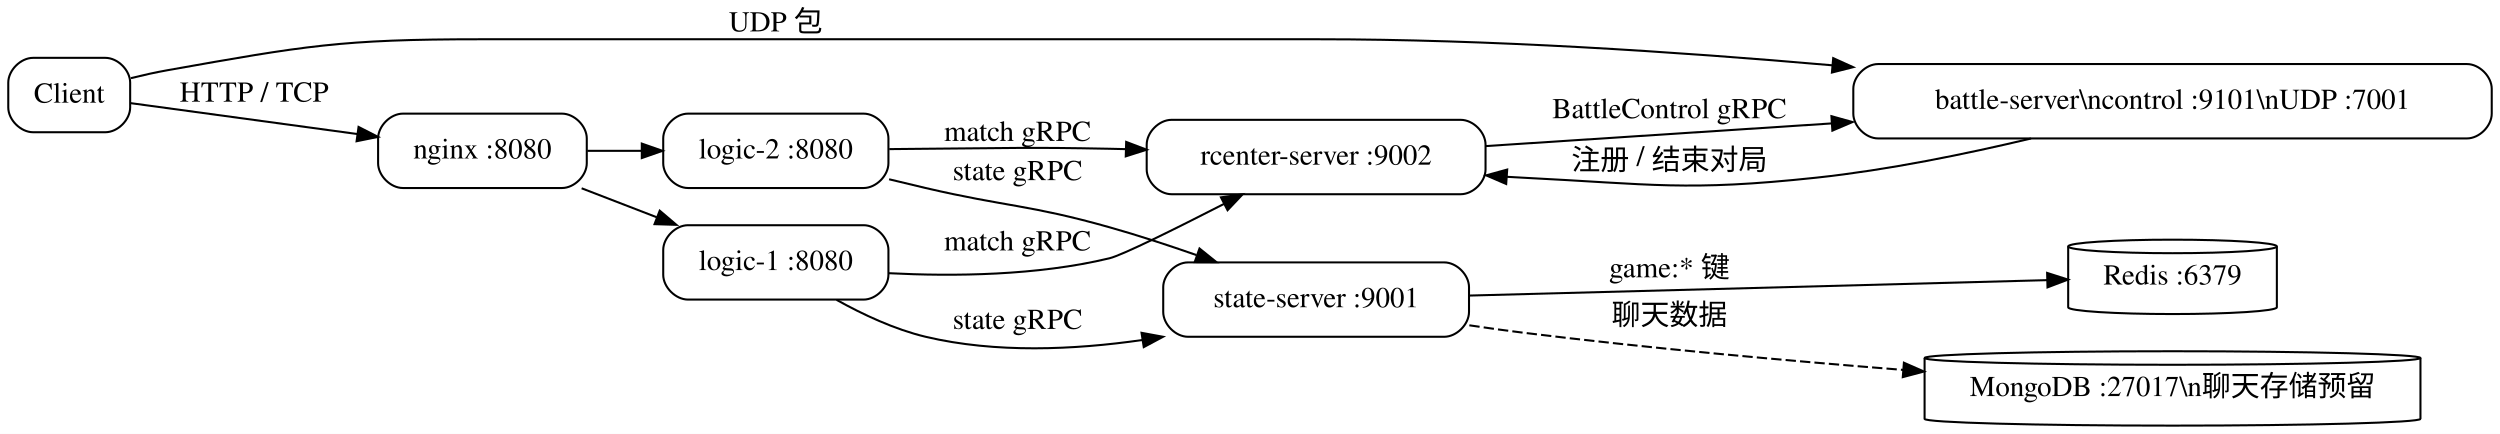
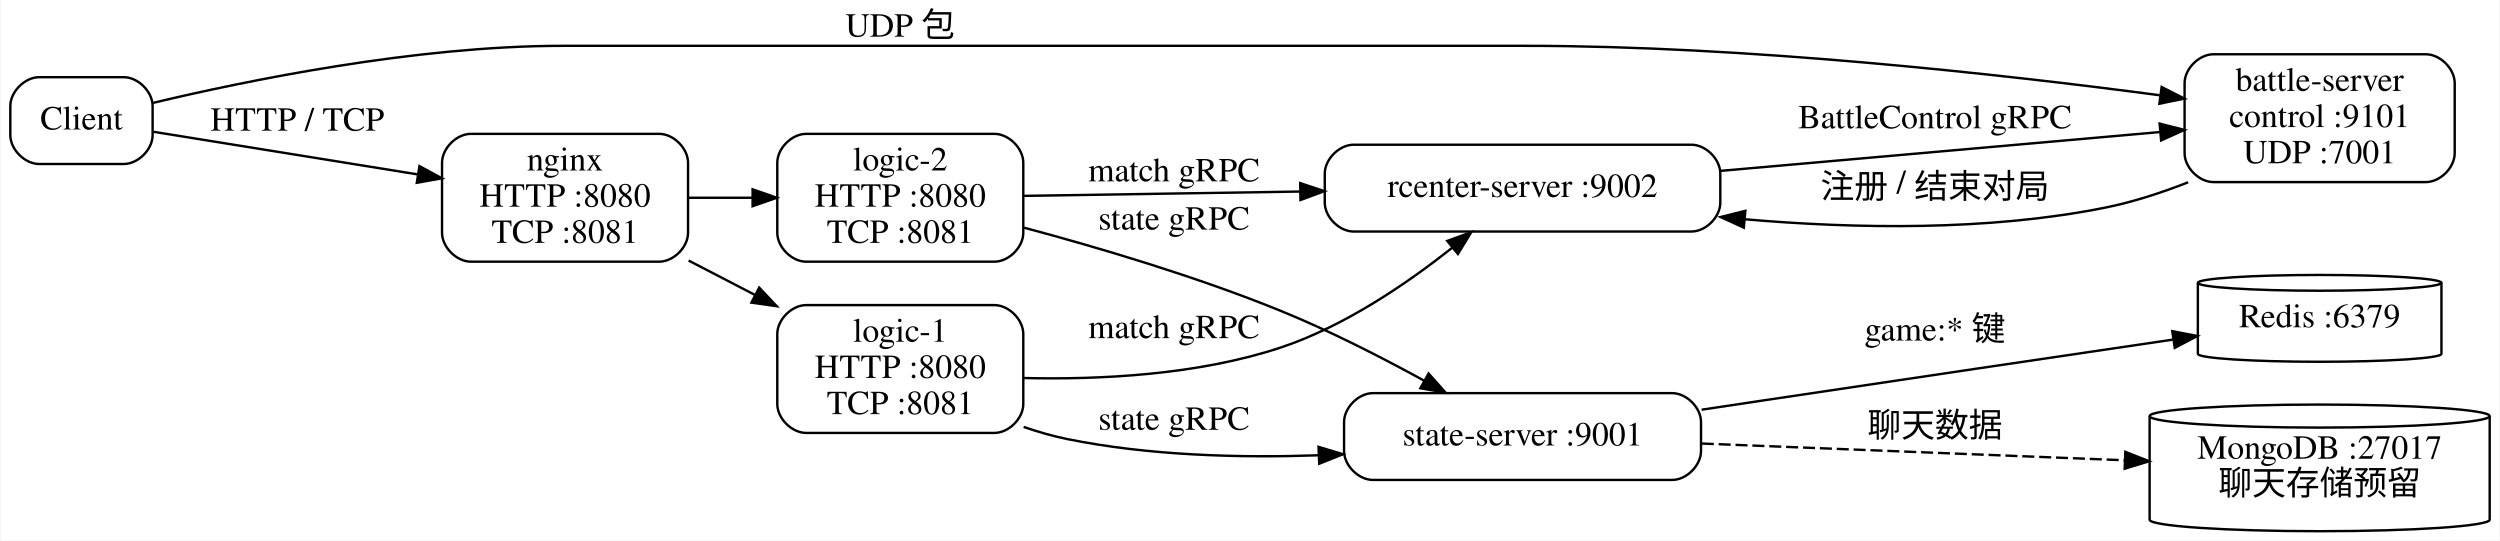
- <svg xmlns="http://www.w3.org/2000/svg" width="1210pt" height="210pt" viewBox="0.00 0.00 1210.00 210.00">
-   <g id="graph0" class="graph" transform="scale(1 1) rotate(0) translate(4 206)">
-     <polygon fill="white" stroke="transparent" points="-4,4 -4,-206 1206,-206 1206,4 -4,4" />
+ <svg xmlns="http://www.w3.org/2000/svg" width="1036pt" height="224pt" viewBox="0.00 0.00 1036.00 224.12">
+   <g id="graph0" class="graph" transform="scale(1 1) rotate(0) translate(4 220.12)">
+     <polygon fill="white" stroke="transparent" points="-4,4 -4,-220.12 1032,-220.12 1032,4 -4,4" />
    <g id="node1" class="node">
-       <path fill="none" stroke="black" d="M47,-178C47,-178 12,-178 12,-178 6,-178 0,-172 0,-166 0,-166 0,-154 0,-154 0,-148 6,-142 12,-142 12,-142 47,-142 47,-142 53,-142 59,-148 59,-154 59,-154 59,-166 59,-166 59,-172 53,-178 47,-178" />
-       <text text-anchor="middle" x="29.5" y="-156.3" font-family="Times,serif" font-size="14.00">Client</text>
+       <path fill="none" stroke="black" d="M47,-188.12C47,-188.12 12,-188.12 12,-188.12 6,-188.12 0,-182.12 0,-176.12 0,-176.12 0,-164.12 0,-164.12 0,-158.12 6,-152.12 12,-152.12 12,-152.12 47,-152.12 47,-152.12 53,-152.12 59,-158.12 59,-164.12 59,-164.12 59,-176.12 59,-176.12 59,-182.12 53,-188.12 47,-188.12" />
+       <text text-anchor="middle" x="29.5" y="-166.43" font-family="Times,serif" font-size="14.00">Client</text>
    </g>
    <g id="node2" class="node">
-       <path fill="none" stroke="black" d="M268,-151C268,-151 191,-151 191,-151 185,-151 179,-145 179,-139 179,-139 179,-127 179,-127 179,-121 185,-115 191,-115 191,-115 268,-115 268,-115 274,-115 280,-121 280,-127 280,-127 280,-139 280,-139 280,-145 274,-151 268,-151" />
-       <text text-anchor="middle" x="229.5" y="-129.3" font-family="Times,serif" font-size="14.00">nginx :8080</text>
+       <path fill="none" stroke="black" d="M269,-164.62C269,-164.62 191,-164.62 191,-164.62 185,-164.62 179,-158.62 179,-152.62 179,-152.62 179,-123.62 179,-123.62 179,-117.62 185,-111.62 191,-111.62 191,-111.62 269,-111.62 269,-111.62 275,-111.62 281,-117.62 281,-123.62 281,-123.62 281,-152.62 281,-152.62 281,-158.62 275,-164.62 269,-164.62" />
+       <text text-anchor="middle" x="230" y="-149.43" font-family="Times,serif" font-size="14.00">nginx</text>
+       <text text-anchor="middle" x="230" y="-134.43" font-family="Times,serif" font-size="14.00">HTTP :8080</text>
+       <text text-anchor="middle" x="230" y="-119.42" font-family="Times,serif" font-size="14.00">TCP :8081</text>
    </g>
    <g id="edge1" class="edge">
-       <path fill="none" stroke="black" d="M59.29,-156.07C87.92,-152.17 132.68,-146.07 168.98,-141.12" />
-       <polygon fill="black" stroke="black" points="169.54,-144.57 178.97,-139.75 168.59,-137.64 169.54,-144.57" />
-       <text text-anchor="middle" x="119" y="-156.8" font-family="Times,serif" font-size="14.00">HTTP / TCP</text>
+       <path fill="none" stroke="black" d="M59.36,-165.47C87.96,-160.86 132.63,-153.66 168.95,-147.8" />
+       <polygon fill="black" stroke="black" points="169.64,-151.24 178.96,-146.19 168.53,-144.33 169.64,-151.24" />
+       <text text-anchor="middle" x="119" y="-165.93" font-family="Times,serif" font-size="14.00">HTTP / TCP</text>
    </g>
    <g id="node9" class="node">
-       <path fill="none" stroke="black" d="M1190,-175C1190,-175 905,-175 905,-175 899,-175 893,-169 893,-163 893,-163 893,-151 893,-151 893,-145 899,-139 905,-139 905,-139 1190,-139 1190,-139 1196,-139 1202,-145 1202,-151 1202,-151 1202,-163 1202,-163 1202,-169 1196,-175 1190,-175" />
-       <text text-anchor="middle" x="1047.5" y="-153.3" font-family="Times,serif" font-size="14.00">battle-server\ncontrol :9101\nUDP :7001</text>
+       <path fill="none" stroke="black" d="M1001.5,-197.62C1001.5,-197.62 913.5,-197.62 913.5,-197.62 907.5,-197.62 901.5,-191.62 901.5,-185.62 901.5,-185.62 901.5,-156.62 901.5,-156.62 901.5,-150.62 907.5,-144.62 913.5,-144.62 913.5,-144.62 1001.5,-144.62 1001.5,-144.62 1007.5,-144.62 1013.5,-150.62 1013.5,-156.62 1013.5,-156.62 1013.5,-185.62 1013.5,-185.62 1013.5,-191.62 1007.5,-197.62 1001.5,-197.62" />
+       <text text-anchor="middle" x="957.5" y="-182.43" font-family="Times,serif" font-size="14.00">battle-server</text>
+       <text text-anchor="middle" x="957.5" y="-167.43" font-family="Times,serif" font-size="14.00">control :9101</text>
+       <text text-anchor="middle" x="957.5" y="-152.43" font-family="Times,serif" font-size="14.00">UDP :7001</text>
    </g>
    <g id="edge12" class="edge">
-       <path fill="none" stroke="black" d="M59.37,-168.18C65.17,-169.62 71.25,-170.98 77,-172 143.62,-183.82 160.84,-187 228.5,-187 228.5,-187 228.5,-187 634,-187 716.12,-187 807.19,-181.01 882.83,-174.39" />
-       <polygon fill="black" stroke="black" points="883.27,-177.86 892.92,-173.49 882.65,-170.89 883.27,-177.86" />
-       <text text-anchor="middle" x="371.5" y="-190.8" font-family="Times,serif" font-size="14.00">UDP 包</text>
+       <path fill="none" stroke="black" d="M59.21,-177.47C97.61,-186.64 167.96,-201.12 229,-201.12 229,-201.12 229,-201.12 628,-201.12 719.6,-201.12 824.97,-189.41 891.15,-180.63" />
+       <polygon fill="black" stroke="black" points="891.98,-184.05 901.42,-179.24 891.05,-177.11 891.98,-184.05" />
+       <text text-anchor="middle" x="369" y="-204.93" font-family="Times,serif" font-size="14.00">UDP 包</text>
    </g>
    <g id="node3" class="node">
-       <path fill="none" stroke="black" d="M414,-97C414,-97 329,-97 329,-97 323,-97 317,-91 317,-85 317,-85 317,-73 317,-73 317,-67 323,-61 329,-61 329,-61 414,-61 414,-61 420,-61 426,-67 426,-73 426,-73 426,-85 426,-85 426,-91 420,-97 414,-97" />
-       <text text-anchor="middle" x="371.5" y="-75.3" font-family="Times,serif" font-size="14.00">logic-1 :8080</text>
+       <path fill="none" stroke="black" d="M408,-93.62C408,-93.62 330,-93.62 330,-93.62 324,-93.62 318,-87.62 318,-81.62 318,-81.62 318,-52.62 318,-52.62 318,-46.62 324,-40.62 330,-40.62 330,-40.62 408,-40.62 408,-40.62 414,-40.62 420,-46.62 420,-52.62 420,-52.62 420,-81.62 420,-81.62 420,-87.62 414,-93.62 408,-93.62" />
+       <text text-anchor="middle" x="369" y="-78.42" font-family="Times,serif" font-size="14.00">logic-1</text>
+       <text text-anchor="middle" x="369" y="-63.42" font-family="Times,serif" font-size="14.00">HTTP :8080</text>
+       <text text-anchor="middle" x="369" y="-48.42" font-family="Times,serif" font-size="14.00">TCP :8081</text>
    </g>
    <g id="edge2" class="edge">
-       <path fill="none" stroke="black" d="M277.51,-114.87C289.17,-110.37 301.78,-105.51 313.85,-100.85" />
-       <polygon fill="black" stroke="black" points="315.31,-104.04 323.38,-97.18 312.79,-97.51 315.31,-104.04" />
+       <path fill="none" stroke="black" d="M281.24,-112.09C290.17,-107.46 299.55,-102.6 308.71,-97.85" />
+       <polygon fill="black" stroke="black" points="310.5,-100.87 317.77,-93.16 307.28,-94.65 310.5,-100.87" />
    </g>
    <g id="node4" class="node">
-       <path fill="none" stroke="black" d="M414,-151C414,-151 329,-151 329,-151 323,-151 317,-145 317,-139 317,-139 317,-127 317,-127 317,-121 323,-115 329,-115 329,-115 414,-115 414,-115 420,-115 426,-121 426,-127 426,-127 426,-139 426,-139 426,-145 420,-151 414,-151" />
-       <text text-anchor="middle" x="371.5" y="-129.3" font-family="Times,serif" font-size="14.00">logic-2 :8080</text>
+       <path fill="none" stroke="black" d="M408,-164.62C408,-164.62 330,-164.62 330,-164.62 324,-164.62 318,-158.62 318,-152.62 318,-152.62 318,-123.62 318,-123.62 318,-117.62 324,-111.62 330,-111.62 330,-111.62 408,-111.62 408,-111.62 414,-111.62 420,-117.62 420,-123.62 420,-123.62 420,-152.62 420,-152.62 420,-158.62 414,-164.62 408,-164.62" />
+       <text text-anchor="middle" x="369" y="-149.43" font-family="Times,serif" font-size="14.00">logic-2</text>
+       <text text-anchor="middle" x="369" y="-134.43" font-family="Times,serif" font-size="14.00">HTTP :8080</text>
+       <text text-anchor="middle" x="369" y="-119.42" font-family="Times,serif" font-size="14.00">TCP :8081</text>
    </g>
    <g id="edge3" class="edge">
-       <path fill="none" stroke="black" d="M280.25,-133C288.73,-133 297.63,-133 306.41,-133" />
-       <polygon fill="black" stroke="black" points="306.63,-136.5 316.63,-133 306.63,-129.5 306.63,-136.5" />
+       <path fill="none" stroke="black" d="M281.24,-138.12C289.8,-138.12 298.77,-138.12 307.57,-138.12" />
+       <polygon fill="black" stroke="black" points="307.77,-141.63 317.77,-138.12 307.77,-134.63 307.77,-141.63" />
    </g>
    <g id="node5" class="node">
-       <path fill="none" stroke="black" d="M695,-79C695,-79 571,-79 571,-79 565,-79 559,-73 559,-67 559,-67 559,-55 559,-55 559,-49 565,-43 571,-43 571,-43 695,-43 695,-43 701,-43 707,-49 707,-55 707,-55 707,-67 707,-67 707,-73 701,-79 695,-79" />
-       <text text-anchor="middle" x="633" y="-57.3" font-family="Times,serif" font-size="14.00">state-server :9001</text>
+       <path fill="none" stroke="black" d="M689,-57.12C689,-57.12 565,-57.12 565,-57.12 559,-57.12 553,-51.12 553,-45.12 553,-45.12 553,-33.12 553,-33.12 553,-27.12 559,-21.12 565,-21.12 565,-21.12 689,-21.12 689,-21.12 695,-21.12 701,-27.12 701,-33.12 701,-33.12 701,-45.12 701,-45.12 701,-51.12 695,-57.12 689,-57.12" />
+       <text text-anchor="middle" x="627" y="-35.42" font-family="Times,serif" font-size="14.00">state-server :9001</text>
    </g>
    <g id="edge4" class="edge">
-       <path fill="none" stroke="black" d="M400.88,-60.87C413.56,-53.81 428.99,-46.57 444,-43 477.82,-34.97 515.88,-36.67 548.86,-41.43" />
-       <polygon fill="black" stroke="black" points="548.5,-44.92 558.92,-43 549.58,-38 548.5,-44.92" />
-       <text text-anchor="middle" x="488.5" y="-46.8" font-family="Times,serif" font-size="14.00">state gRPC</text>
+       <path fill="none" stroke="black" d="M420.15,-43.11C426.06,-41.07 432.09,-39.33 438,-38.12 471.76,-31.23 509.65,-30.19 542.52,-31.35" />
+       <polygon fill="black" stroke="black" points="542.41,-34.85 552.55,-31.78 542.71,-27.85 542.41,-34.85" />
+       <text text-anchor="middle" x="482.5" y="-41.92" font-family="Times,serif" font-size="14.00">state gRPC</text>
    </g>
    <g id="node8" class="node">
-       <path fill="none" stroke="black" d="M703,-148C703,-148 563,-148 563,-148 557,-148 551,-142 551,-136 551,-136 551,-124 551,-124 551,-118 557,-112 563,-112 563,-112 703,-112 703,-112 709,-112 715,-118 715,-124 715,-124 715,-136 715,-136 715,-142 709,-148 703,-148" />
-       <text text-anchor="middle" x="633" y="-126.3" font-family="Times,serif" font-size="14.00">rcenter-server :9002</text>
+       <path fill="none" stroke="black" d="M697,-160.12C697,-160.12 557,-160.12 557,-160.12 551,-160.12 545,-154.12 545,-148.12 545,-148.12 545,-136.12 545,-136.12 545,-130.12 551,-124.12 557,-124.12 557,-124.12 697,-124.12 697,-124.12 703,-124.12 709,-130.12 709,-136.12 709,-136.12 709,-148.12 709,-148.12 709,-154.12 703,-160.12 697,-160.12" />
+       <text text-anchor="middle" x="627" y="-138.43" font-family="Times,serif" font-size="14.00">rcenter-server :9002</text>
    </g>
    <g id="edge8" class="edge">
-       <path fill="none" stroke="black" d="M426,-73.78C457.57,-72.15 498.05,-72.59 533,-81 539.1,-82.47 564.8,-95.22 588.49,-107.35" />
-       <polygon fill="black" stroke="black" points="586.94,-110.49 597.43,-111.95 590.14,-104.26 586.94,-110.49" />
-       <text text-anchor="middle" x="488.5" y="-84.8" font-family="Times,serif" font-size="14.00">match gRPC</text>
+       <path fill="none" stroke="black" d="M420.05,-63.39C451.53,-62.63 492.56,-64.61 527,-76.12 553.28,-84.91 579.2,-102.61 597.93,-117.47" />
+       <polygon fill="black" stroke="black" points="595.78,-120.24 605.74,-123.85 600.2,-114.81 595.78,-120.24" />
+       <text text-anchor="middle" x="482.5" y="-79.92" font-family="Times,serif" font-size="14.00">match gRPC</text>
    </g>
    <g id="edge5" class="edge">
-       <path fill="none" stroke="black" d="M426.33,-119.23C432.28,-117.77 438.26,-116.33 444,-115 483.4,-105.84 494.07,-106.99 533,-96 546.77,-92.12 561.39,-87.32 575.06,-82.55" />
-       <polygon fill="black" stroke="black" points="576.56,-85.73 584.81,-79.08 574.22,-79.13 576.56,-85.73" />
-       <text text-anchor="middle" x="488.5" y="-118.8" font-family="Times,serif" font-size="14.00">state gRPC</text>
+       <path fill="none" stroke="black" d="M420.34,-125.71C451.57,-117.36 492.22,-105.31 527,-91.12 547.05,-82.95 568.43,-72.02 586.17,-62.3" />
+       <polygon fill="black" stroke="black" points="588.04,-65.26 595.08,-57.34 584.64,-59.14 588.04,-65.26" />
+       <text text-anchor="middle" x="482.5" y="-124.92" font-family="Times,serif" font-size="14.00">state gRPC</text>
    </g>
    <g id="edge9" class="edge">
-       <path fill="none" stroke="black" d="M426.38,-133.83C432.32,-133.9 438.29,-133.96 444,-134 483.55,-134.28 493.45,-134.8 533,-134 535.56,-133.95 538.15,-133.89 540.77,-133.82" />
-       <polygon fill="black" stroke="black" points="541.07,-137.32 550.97,-133.54 540.87,-130.32 541.07,-137.32" />
-       <text text-anchor="middle" x="488.5" y="-137.8" font-family="Times,serif" font-size="14.00">match gRPC</text>
+       <path fill="none" stroke="black" d="M420.27,-138.91C452.82,-139.42 496.16,-140.1 534.67,-140.7" />
+       <polygon fill="black" stroke="black" points="534.81,-144.2 544.86,-140.86 534.92,-137.2 534.81,-144.2" />
+       <text text-anchor="middle" x="482.5" y="-144.93" font-family="Times,serif" font-size="14.00">match gRPC</text>
    </g>
    <g id="node6" class="node">
-       <path fill="none" stroke="black" d="M1098,-86.73C1098,-88.53 1075.37,-90 1047.5,-90 1019.63,-90 997,-88.53 997,-86.73 997,-86.73 997,-57.27 997,-57.27 997,-55.47 1019.63,-54 1047.5,-54 1075.37,-54 1098,-55.47 1098,-57.27 1098,-57.27 1098,-86.73 1098,-86.73" />
-       <path fill="none" stroke="black" d="M1098,-86.73C1098,-84.92 1075.37,-83.45 1047.5,-83.45 1019.63,-83.45 997,-84.92 997,-86.73" />
-       <text text-anchor="middle" x="1047.5" y="-68.3" font-family="Times,serif" font-size="14.00">Redis :6379</text>
+       <path fill="none" stroke="black" d="M1008,-102.85C1008,-104.66 985.37,-106.12 957.5,-106.12 929.63,-106.12 907,-104.66 907,-102.85 907,-102.85 907,-73.4 907,-73.4 907,-71.59 929.63,-70.12 957.5,-70.12 985.37,-70.12 1008,-71.59 1008,-73.4 1008,-73.4 1008,-102.85 1008,-102.85" />
+       <path fill="none" stroke="black" d="M1008,-102.85C1008,-101.05 985.37,-99.58 957.5,-99.58 929.63,-99.58 907,-101.05 907,-102.85" />
+       <text text-anchor="middle" x="957.5" y="-84.42" font-family="Times,serif" font-size="14.00">Redis :6379</text>
    </g>
    <g id="edge6" class="edge">
-       <path fill="none" stroke="black" d="M707.27,-62.95C786.98,-65.08 912.89,-68.44 986.82,-70.41" />
-       <polygon fill="black" stroke="black" points="986.81,-73.91 996.9,-70.68 986.99,-66.91 986.81,-73.91" />
-       <text text-anchor="middle" x="804" y="-71.8" font-family="Times,serif" font-size="14.00">game:* 键</text>
+       <path fill="none" stroke="black" d="M701.25,-50.25C709.93,-51.56 718.66,-52.88 727,-54.12 784.59,-62.75 850.32,-72.48 896.64,-79.31" />
+       <polygon fill="black" stroke="black" points="896.4,-82.81 906.8,-80.81 897.42,-75.89 896.4,-82.81" />
+       <text text-anchor="middle" x="798" y="-78.92" font-family="Times,serif" font-size="14.00">game:* 键</text>
    </g>
    <g id="node7" class="node">
-       <path fill="none" stroke="black" d="M1167.5,-32.73C1167.5,-34.53 1113.71,-36 1047.5,-36 981.29,-36 927.5,-34.53 927.5,-32.73 927.5,-32.73 927.5,-3.27 927.5,-3.27 927.5,-1.47 981.29,0 1047.5,0 1113.71,0 1167.5,-1.47 1167.5,-3.27 1167.5,-3.27 1167.5,-32.73 1167.5,-32.73" />
-       <path fill="none" stroke="black" d="M1167.5,-32.73C1167.5,-30.92 1113.71,-29.45 1047.5,-29.45 981.29,-29.45 927.5,-30.92 927.5,-32.73" />
-       <text text-anchor="middle" x="1047.5" y="-14.3" font-family="Times,serif" font-size="14.00">MongoDB :27017\n聊天存储预留</text>
+       <path fill="none" stroke="black" d="M1028,-47.6C1028,-50.24 996.4,-52.38 957.5,-52.38 918.6,-52.38 887,-50.24 887,-47.6 887,-47.6 887,-4.65 887,-4.65 887,-2.01 918.6,0.13 957.5,0.13 996.4,0.13 1028,-2.01 1028,-4.65 1028,-4.65 1028,-47.6 1028,-47.6" />
+       <path fill="none" stroke="black" d="M1028,-47.6C1028,-44.97 996.4,-42.83 957.5,-42.83 918.6,-42.83 887,-44.97 887,-47.6" />
+       <text text-anchor="middle" x="957.5" y="-29.93" font-family="Times,serif" font-size="14.00">MongoDB :27017</text>
+       <text text-anchor="middle" x="957.5" y="-14.93" font-family="Times,serif" font-size="14.00">聊天存储预留</text>
    </g>
    <g id="edge7" class="edge">
-       <path fill="none" stroke="black" stroke-dasharray="5,2" d="M707.17,-48.55C715.86,-47.25 724.62,-46.04 733,-45 793.35,-37.53 860.49,-31.46 917.11,-26.97" />
-       <polygon fill="black" stroke="black" points="917.49,-30.45 927.19,-26.18 916.95,-23.47 917.49,-30.45" />
-       <text text-anchor="middle" x="804" y="-48.8" font-family="Times,serif" font-size="14.00">聊天数据</text>
+       <path fill="none" stroke="black" stroke-dasharray="5,2" d="M701.31,-36.22C753.36,-34.16 823.2,-31.4 876.66,-29.28" />
+       <polygon fill="black" stroke="black" points="876.93,-32.78 886.79,-28.88 876.66,-25.78 876.93,-32.78" />
+       <text text-anchor="middle" x="798" y="-38.92" font-family="Times,serif" font-size="14.00">聊天数据</text>
    </g>
    <g id="edge11" class="edge">
-       <path fill="none" stroke="black" d="M715,-135.3C762.7,-138.42 824.79,-142.49 882.31,-146.25" />
-       <polygon fill="black" stroke="black" points="882.41,-149.77 892.62,-146.93 882.87,-142.78 882.41,-149.77" />
-       <text text-anchor="middle" x="804" y="-148.8" font-family="Times,serif" font-size="14.00">BattleControl gRPC</text>
+       <path fill="none" stroke="black" d="M709.2,-149.29C765.31,-154.25 838.96,-160.75 891.26,-165.37" />
+       <polygon fill="black" stroke="black" points="891.15,-168.87 901.42,-166.26 891.77,-161.9 891.15,-168.87" />
+       <text text-anchor="middle" x="798" y="-166.93" font-family="Times,serif" font-size="14.00">BattleControl gRPC</text>
    </g>
    <g id="edge10" class="edge">
-       <path fill="none" stroke="black" d="M979.02,-138.97C947.64,-131.49 909.68,-123.7 875,-120 812.24,-113.31 796.03,-116.82 733,-120 730.47,-120.13 727.91,-120.27 725.32,-120.43" />
-       <polygon fill="black" stroke="black" points="724.99,-116.95 715.26,-121.13 725.48,-123.93 724.99,-116.95" />
-       <text text-anchor="middle" x="804" y="-123.8" font-family="Times,serif" font-size="14.00">注册 / 结束对局</text>
+       <path fill="none" stroke="black" d="M902.97,-144.54C891.98,-140.22 880.32,-136.42 869,-134.12 820.18,-124.23 764.67,-125.26 719.24,-129.2" />
+       <polygon fill="black" stroke="black" points="718.75,-125.73 709.11,-130.14 719.39,-132.7 718.75,-125.73" />
+       <text text-anchor="middle" x="798" y="-137.93" font-family="Times,serif" font-size="14.00">注册 / 结束对局</text>
    </g>
  </g>
</svg>
